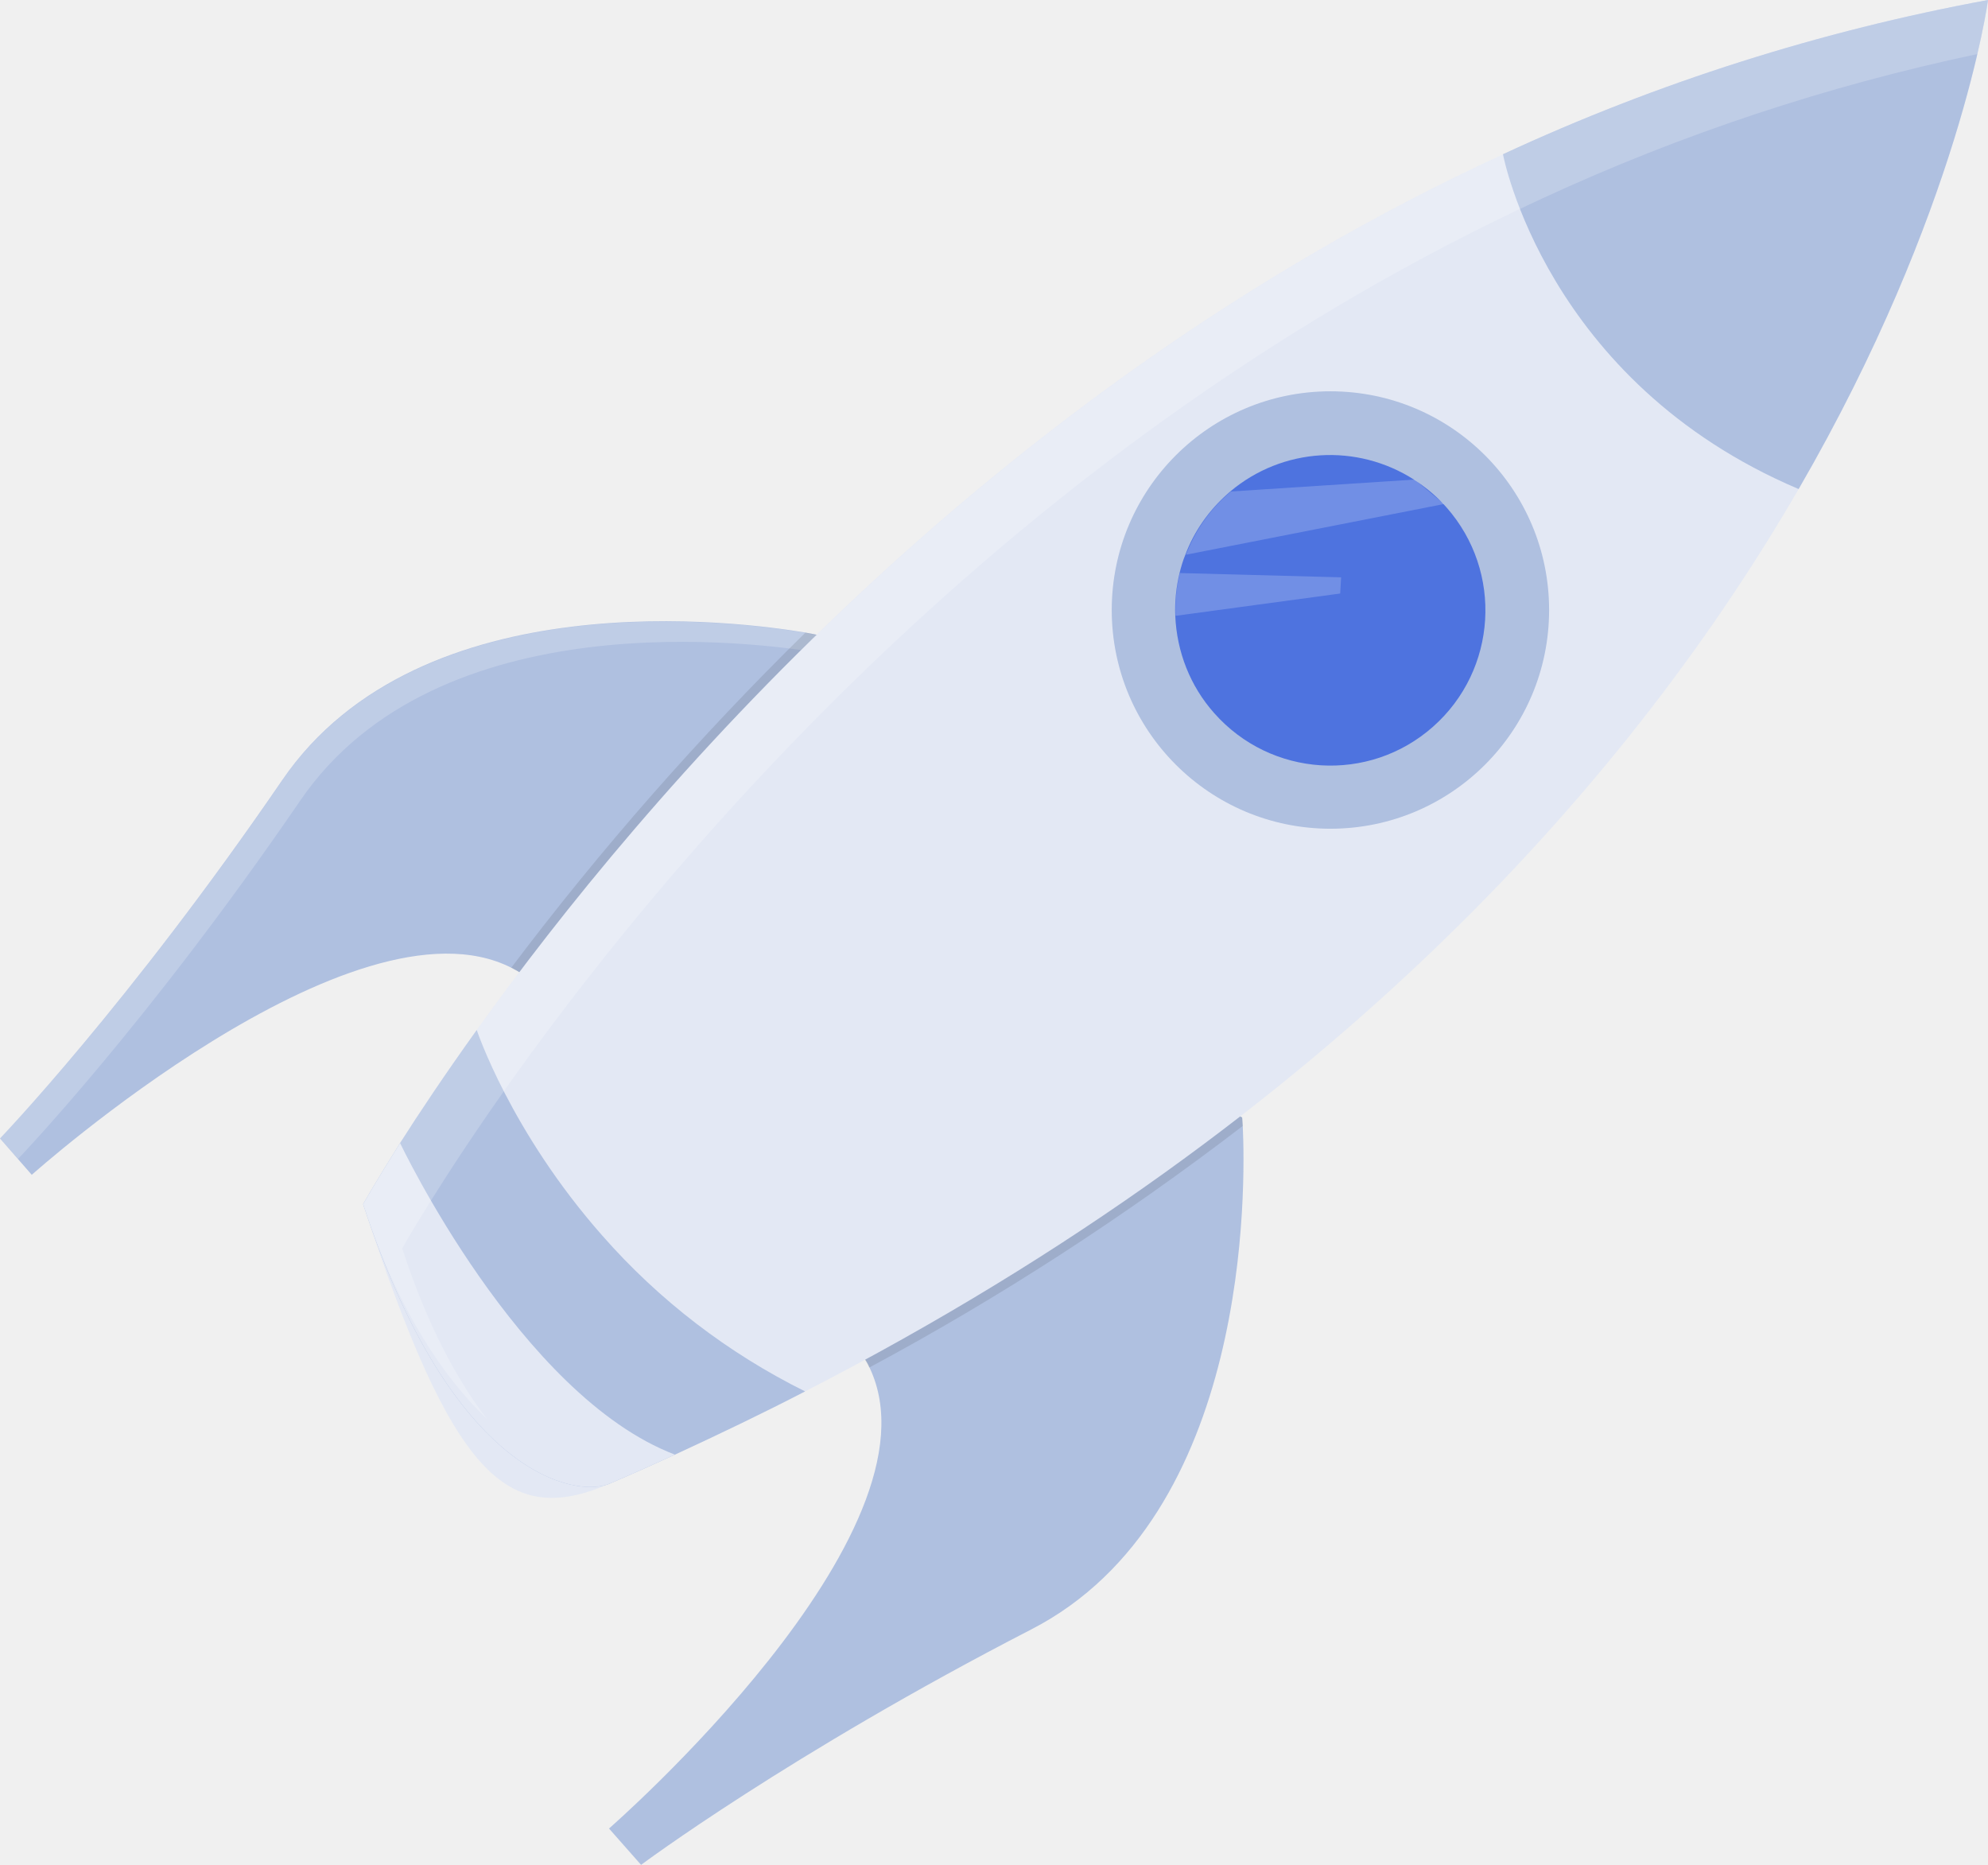
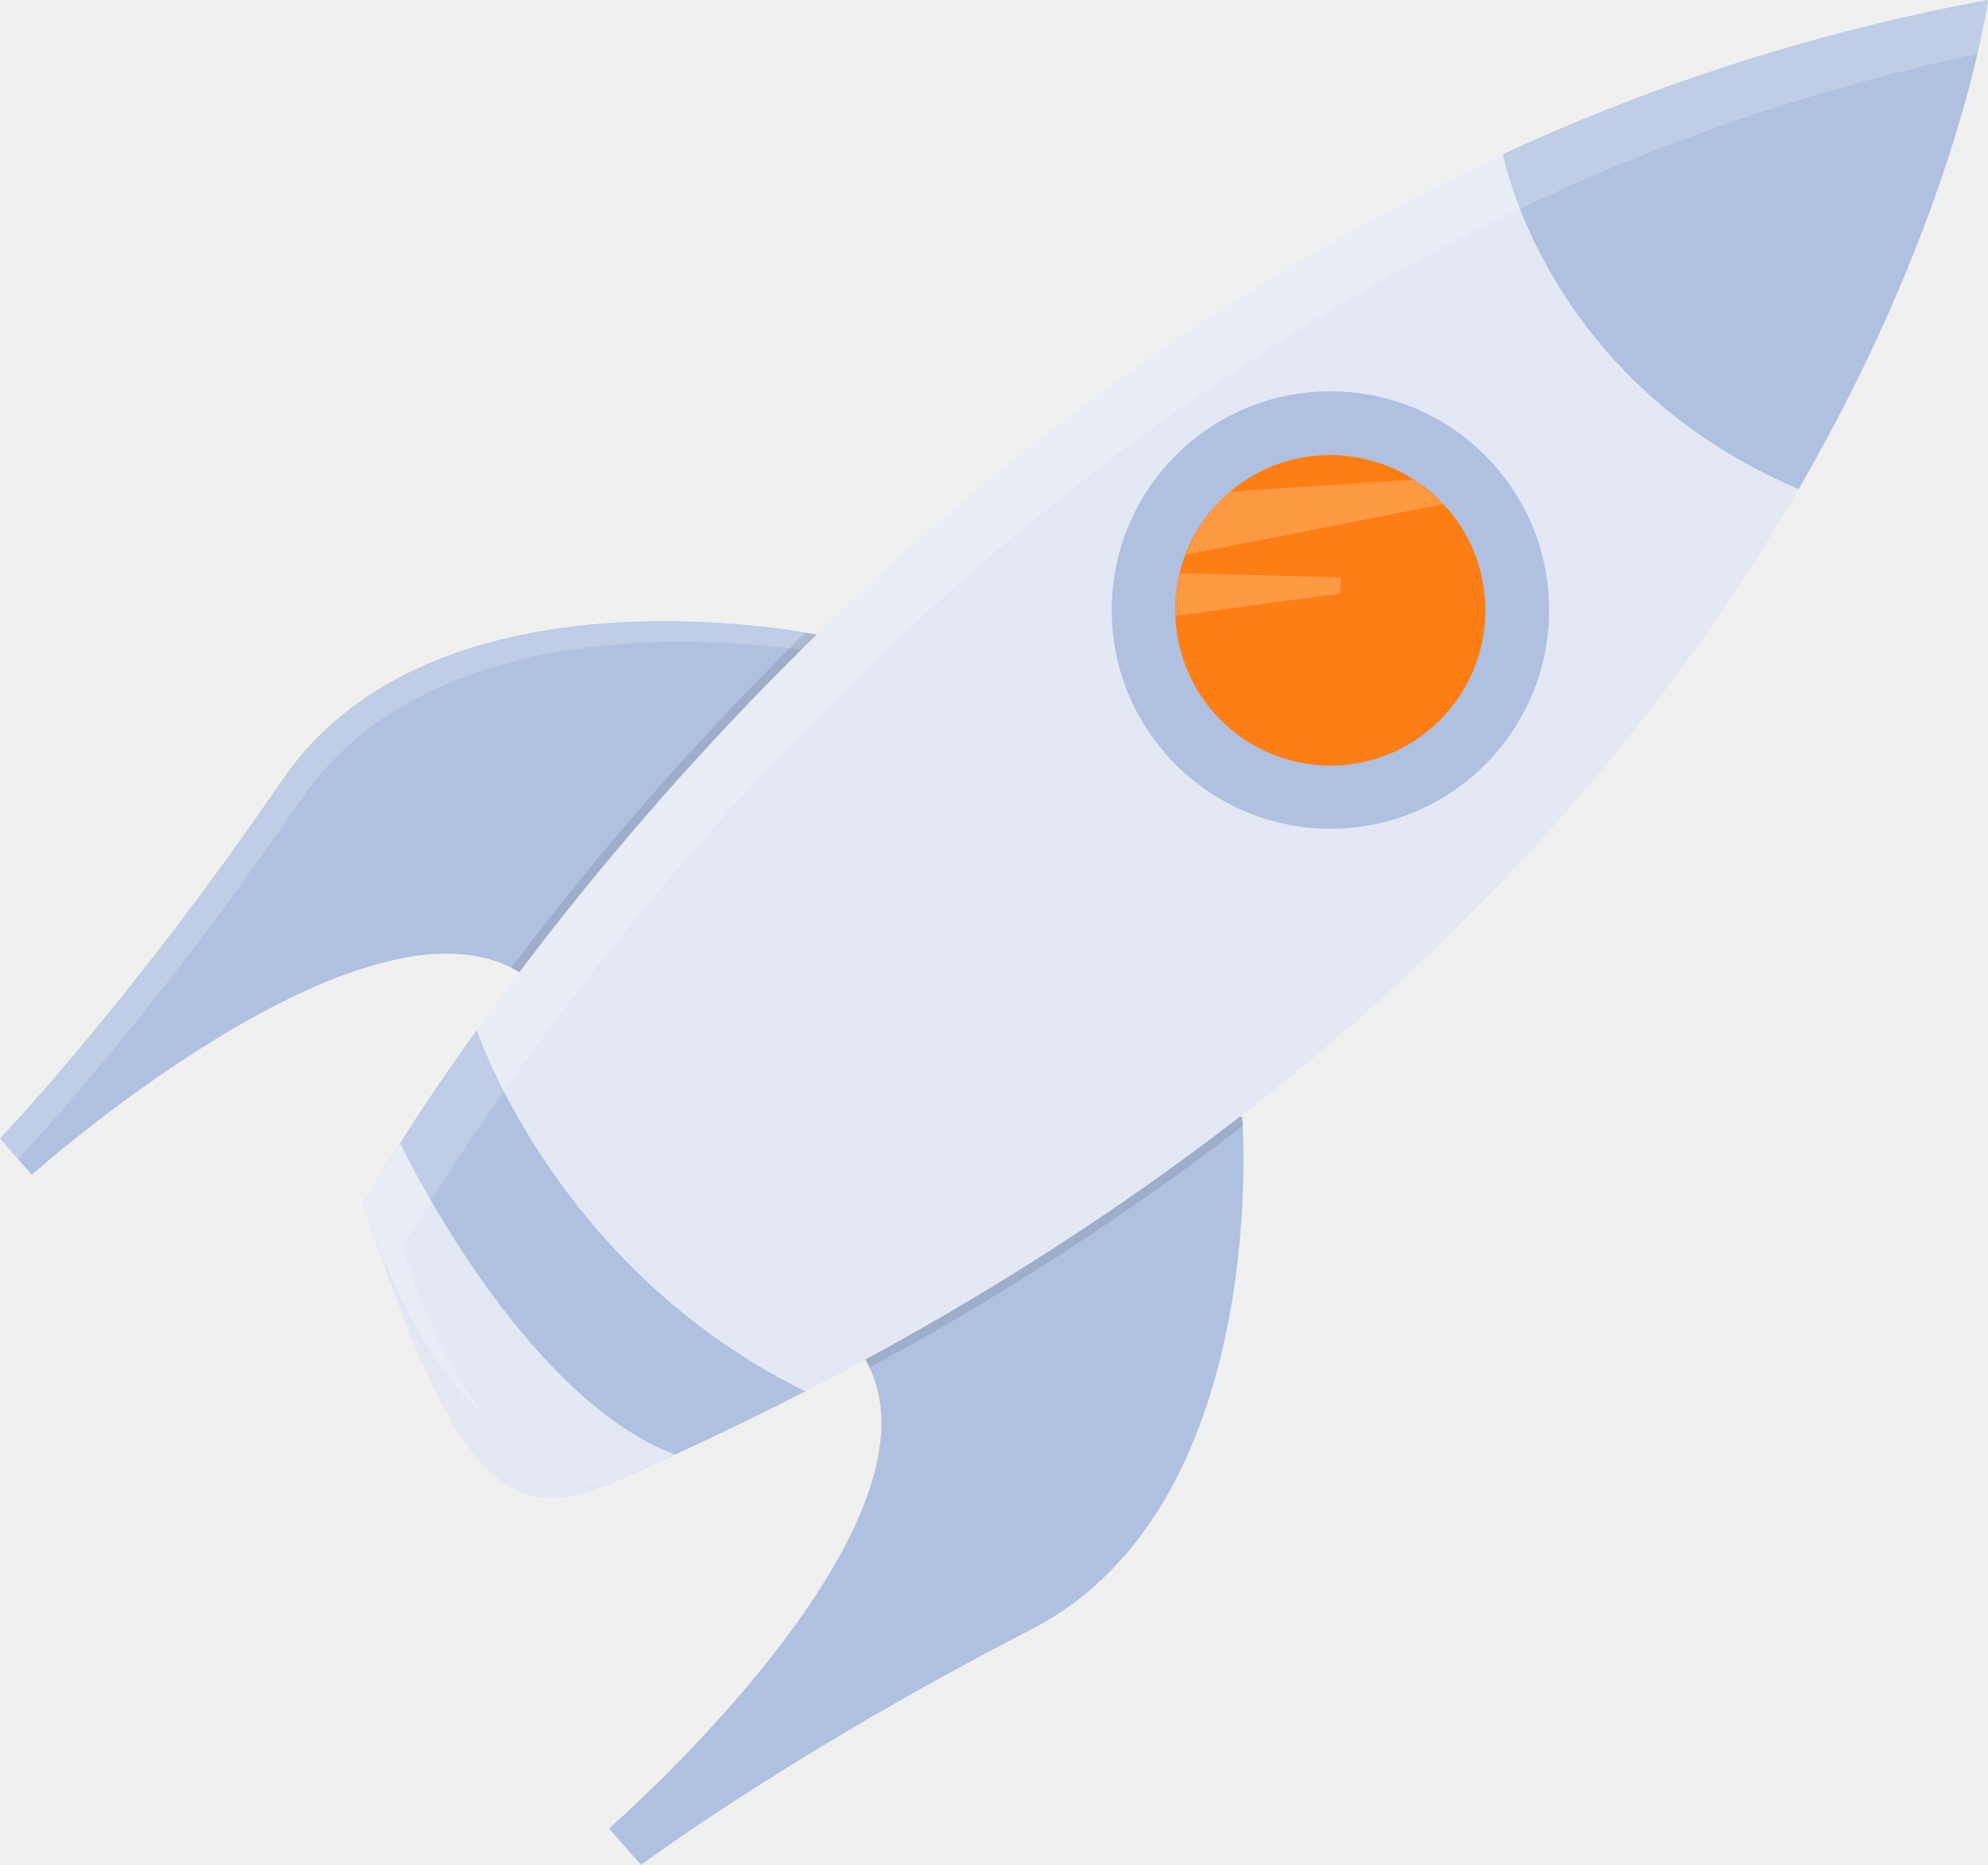
<svg xmlns="http://www.w3.org/2000/svg" version="1.1" id="b759170a-51c3-4e2f-999d-77dec9fd6d11" x="0px" y="0px" viewBox="0 0 650.9 610.5" style="enable-background:new 0 0 650.9 610.5;" xml:space="preserve">
  <style type="text/css">
	.st0{fill:#AFC0E0;}
	.st1{opacity:0.2;fill:#FFFFFF;enable-background:new    ;}
	.st2{opacity:0.1;enable-background:new    ;}
	.st3{fill:#E3E8F4;}
- 	.st4{fill:#4E73DF;}
+ 	.st4{fill:#fd7e14;}
</style>
  <path class="st0" d="M174,321c-2-1.6-4.2-3-6.6-4.2c-51.8-26.2-157,67.8-157,67.8L0,372.7c0,0,42.1-43.8,92.4-117.3  c45.2-66.1,150.7-51.8,171.4-48.3c2.3,0.4,3.6,0.7,3.6,0.7C298.7,288.3,174,321,174,321z" />
  <path class="st1" d="M269.4,213.9c-0.6-2-1.3-4-2-6c0,0-1.2-0.2-3.6-0.7c-20.7-3.5-126.2-17.8-171.4,48.3C42.1,329,0,372.7,0,372.7  l5.9,6.7c0,0,42.1-43.8,92.4-117.3C143.3,196.3,248,210.2,269.4,213.9z" />
  <path class="st0" d="M337.7,533.4c-79.2,40.8-127.8,77.1-127.8,77.1l-10.5-11.9c0,0,111.1-96.8,85.3-150.9c-0.5-1.2-1.2-2.3-1.9-3.4  c0,0,47.9-119.6,123.9-78.5c0,0,0.1,1,0.2,2.9C407.8,387.8,409.7,496.3,337.7,533.4z" />
  <path class="st2" d="M174,321c-2-1.6-4.2-3-6.6-4.2c29.3-38.9,61.5-75.5,96.3-109.7c2.3,0.4,3.6,0.7,3.6,0.7  C298.7,288.3,174,321,174,321z" />
  <path class="st2" d="M406.9,368.6c-38.6,29.6-79.4,56.1-122.3,79.1c-0.5-1.2-1.2-2.3-1.9-3.4c0,0,47.9-119.6,123.9-78.5  C406.7,365.7,406.8,366.7,406.9,368.6z" />
  <path class="st3" d="M263.6,455.5c-20.3,10.4-41.6,20.5-64,30.2c-33.6,14.6-51.5-2.2-80.7-91.5c0,0,12.5-22.5,37.2-57  c54.3-75.8,167.5-209.1,336.1-286.7C542.7,27.1,596.1,10.1,650.9,0c0,0-9.1,68.8-62,160.1S439.1,365.3,263.6,455.5z" />
  <circle class="st0" cx="435.6" cy="199.7" r="71.6" />
  <path class="st4" d="M469.2,237.9c-21,18.6-53.1,16.6-71.7-4.5c-7.8-8.8-12.2-20-12.7-31.8c-0.2-4.7,0.3-9.4,1.4-14  c0.5-2,1.1-4.1,1.9-6c2.9-7.7,7.7-14.5,13.8-19.9c0.3-0.3,0.6-0.5,0.9-0.8c17.1-14.4,41.5-15.9,60.3-3.8c3.5,2.3,6.7,4.9,9.5,7.9  l1,1.1C492.2,187.2,490.2,219.3,469.2,237.9C469.2,237.8,469.2,237.9,469.2,237.9z" />
  <path class="st0" d="M588.9,160.1c-83-35.2-96.8-109.6-96.8-109.6C542.7,27,596.1,10.1,650.9,0C650.9,0,641.8,68.8,588.9,160.1z" />
  <path class="st0" d="M263.6,455.5c-13.7,7.1-27.9,13.9-42.6,20.7c-7,3.2-14.1,6.4-21.4,9.5c-10.9,4.7-51.5-2.2-80.7-91.5  c0,0,4.1-7.3,12.1-20c6.1-9.6,14.5-22.2,25.1-37c0,0,11,33.2,41.1,67.3C215.8,425.7,238.4,443,263.6,455.5z" />
  <path class="st3" d="M221,476.2c-7,3.2-14.1,6.4-21.4,9.5c-10.9,4.7-51.5-2.2-80.7-91.5c0,0,4.1-7.3,12.1-20  C131,374.2,170.2,456.9,221,476.2z" />
  <path class="st1" d="M463.2,157l-0.1,0l-60.1,3.9c-0.3,0.3-0.6,0.5-0.9,0.8c-6.2,5.4-10.9,12.3-13.8,19.9l84.5-16.6L463.2,157z" />
  <path class="st1" d="M438.8,194.3l-53.9,7.3c-0.2-4.7,0.3-9.4,1.4-14l52.8,1.4L438.8,194.3z" />
  <path class="st1" d="M131.7,408.7c0,0,12.5-22.5,37.2-57C223.2,276,336.4,142.7,504.9,65c45.6-21.1,93.3-36.9,142.5-47.3  C650.1,6.4,650.9,0,650.9,0c-54.8,10.1-108.2,27-158.7,50.5c-168.6,77.7-281.8,211-336.1,286.7c-24.7,34.4-37.2,57-37.2,57  c11.5,35.3,26.6,57,40.5,70.3C149.4,451.4,139.7,433.3,131.7,408.7z" />
</svg>
